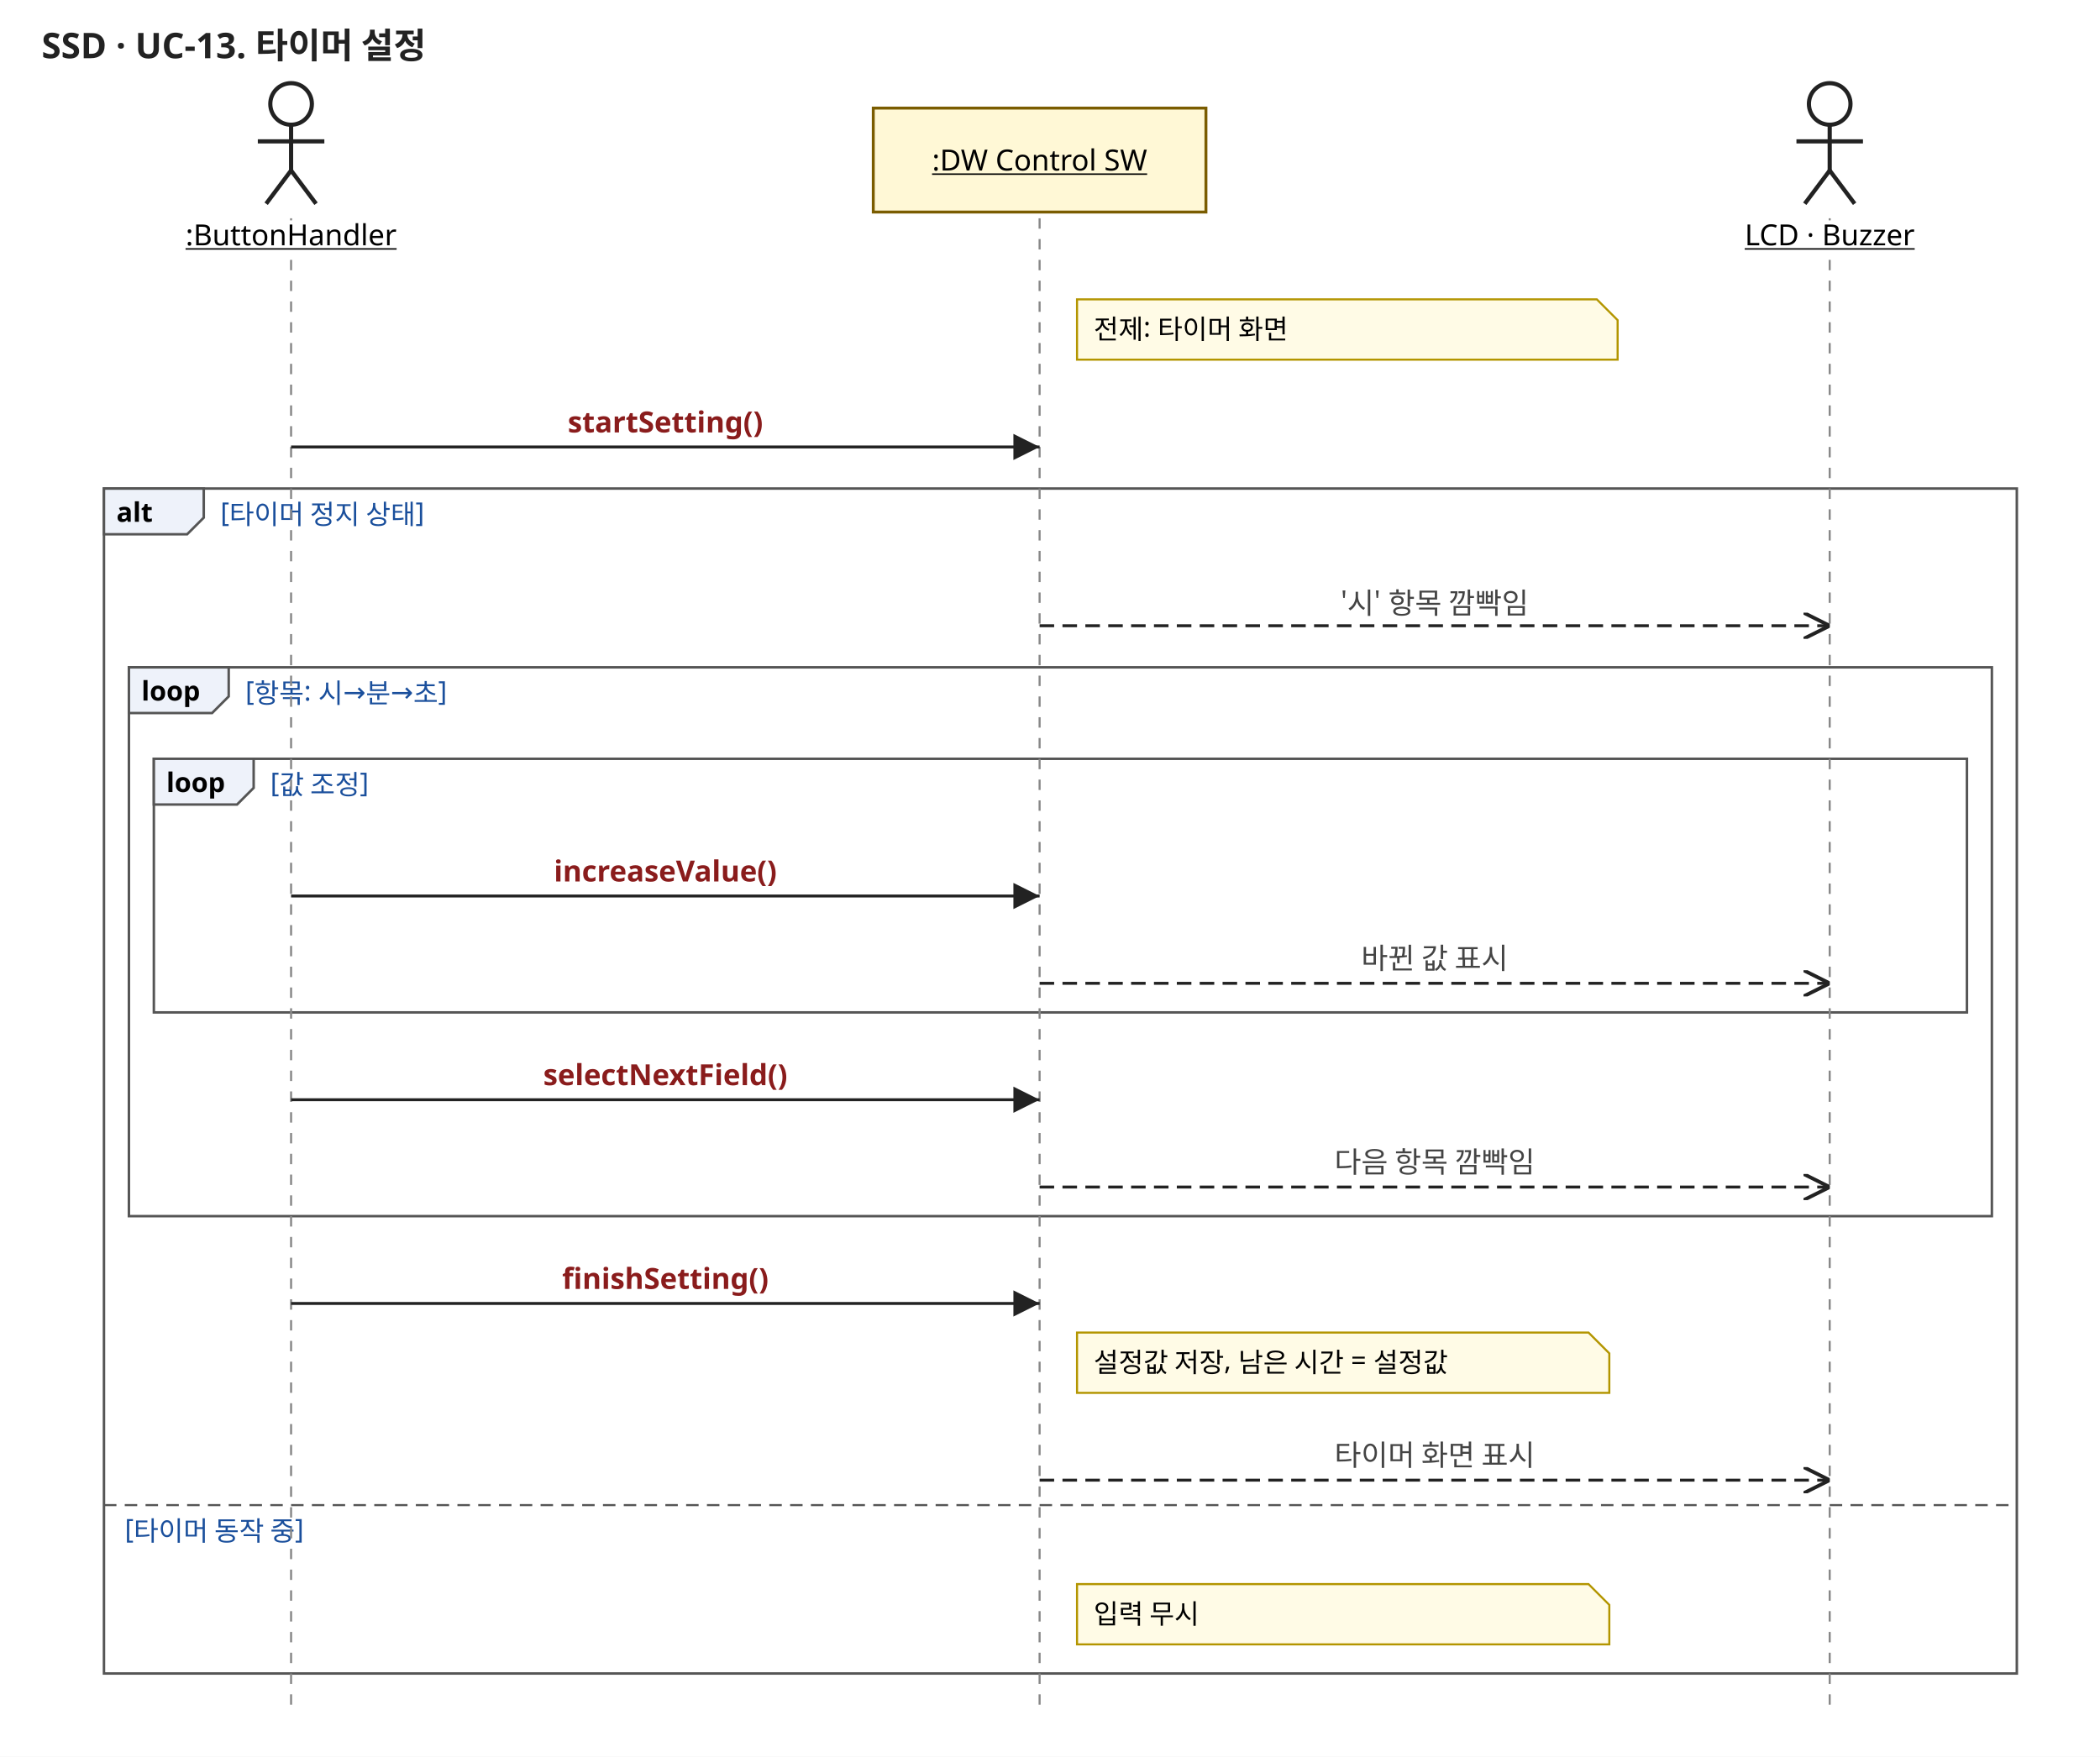
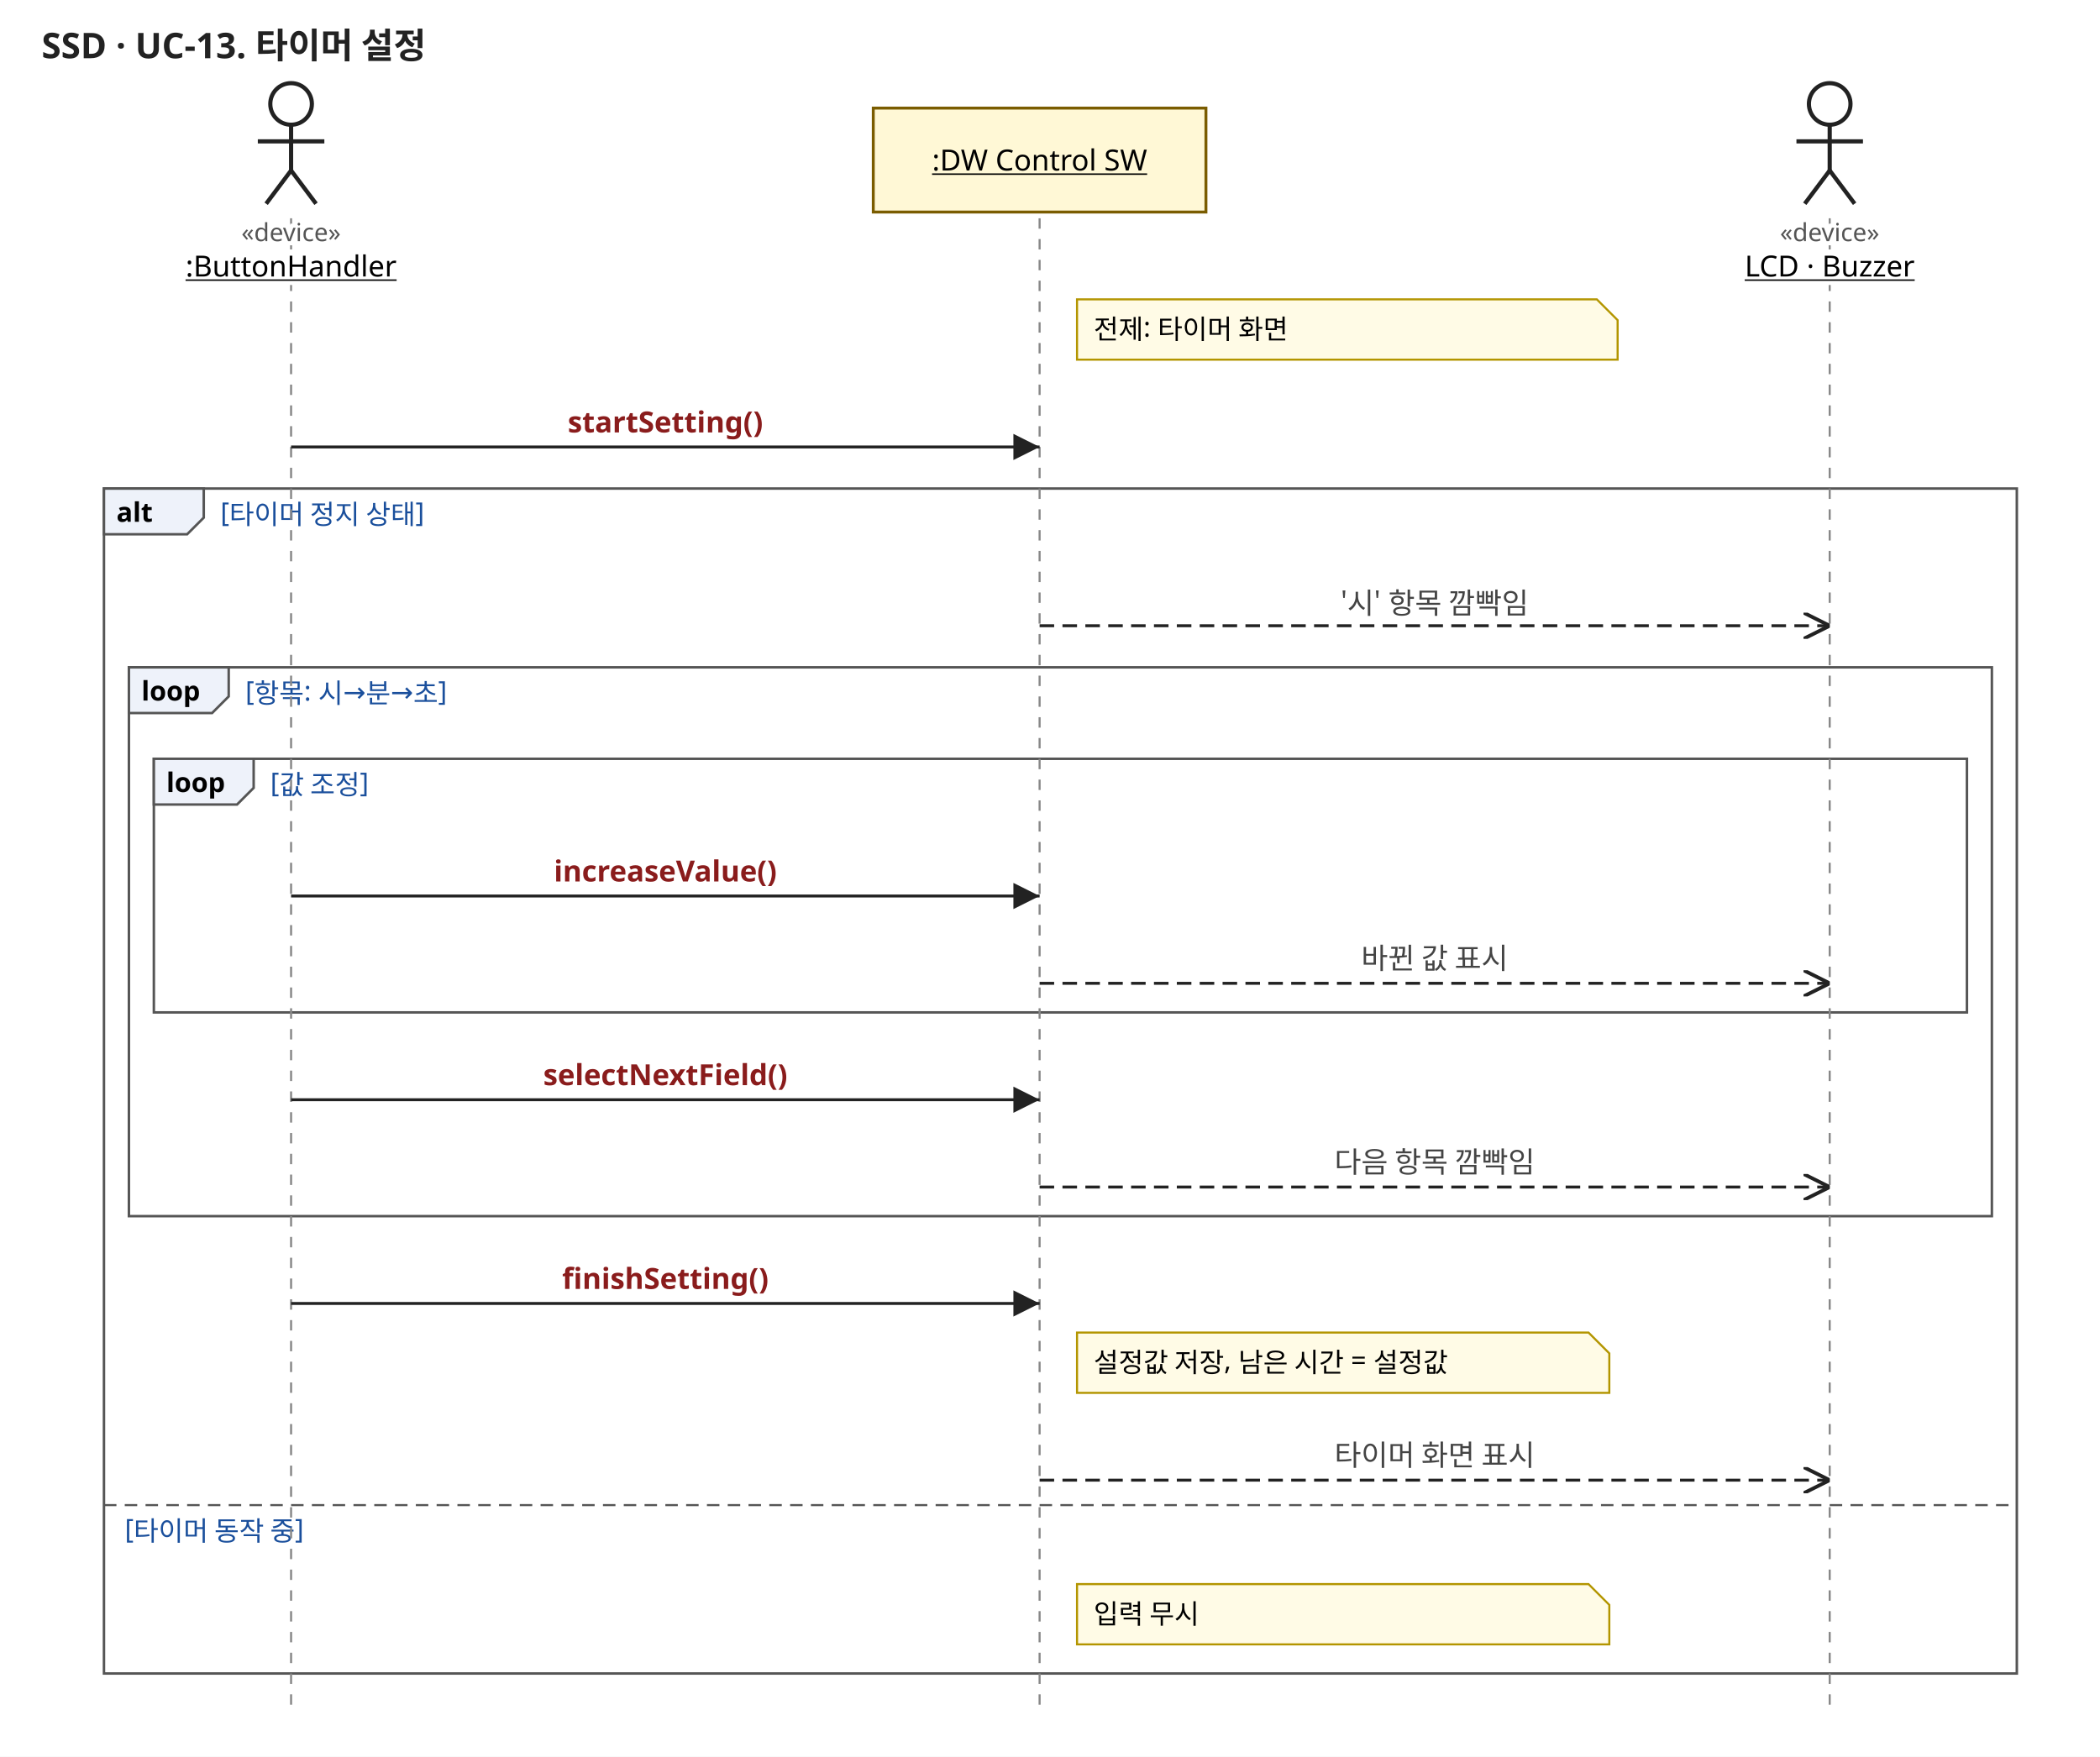
<svg xmlns="http://www.w3.org/2000/svg" width="1010" height="845" viewBox="0 0 1010 845" font-family="Malgun Gothic, Apple SD Gothic Neo, Noto Sans KR, WenQuanYi Zen Hei, sans-serif">
  <defs>
    <marker id="fill" viewBox="0 0 10 10" refX="10" refY="5" markerWidth="9" markerHeight="9" orient="auto">
      <path d="M0,0 L10,5 L0,10 z" fill="#222" />
    </marker>
    <marker id="open" viewBox="0 0 10 10" refX="10" refY="5" markerWidth="9" markerHeight="9" orient="auto">
      <path d="M0,0 L10,5 L0,10" fill="none" stroke="#222" stroke-width="1.4" />
    </marker>
  </defs>
  <rect width="1010" height="845" fill="#fff" />
  <text x="20" y="28" font-size="17" font-weight="bold" fill="#222">SSD · UC-13. 타이머 설정</text>
  <rect x="74" y="365" width="872" height="122" fill="none" stroke="#555" stroke-width="1.2" />
  <path d="M74,365 h48 v14 l-8,8 h-40 z" fill="#eef2fa" stroke="#555" stroke-width="1.2" />
  <text x="80" y="381" font-size="13" font-weight="bold">loop</text>
  <text x="130" y="381" font-size="13" fill="#1a4f9c">[값 조정]</text>
  <rect x="62" y="321" width="896" height="264" fill="none" stroke="#555" stroke-width="1.2" />
  <path d="M62,321 h48 v14 l-8,8 h-40 z" fill="#eef2fa" stroke="#555" stroke-width="1.2" />
  <text x="68" y="337" font-size="13" font-weight="bold">loop</text>
  <text x="118" y="337" font-size="13" fill="#1a4f9c">[항목: 시→분→초]</text>
  <rect x="50" y="235" width="920" height="570" fill="none" stroke="#555" stroke-width="1.2" />
  <path d="M50,235 h48 v14 l-8,8 h-40 z" fill="#eef2fa" stroke="#555" stroke-width="1.2" />
  <text x="56" y="251" font-size="13" font-weight="bold">alt</text>
  <text x="106" y="251" font-size="13" fill="#1a4f9c">[타이머 정지 상태]</text>
  <line x1="50" y1="724" x2="970" y2="724" stroke="#555" stroke-dasharray="6 4" />
  <text x="60" y="740" font-size="13" fill="#1a4f9c">[타이머 동작 중]</text>
  <line x1="140" y1="105" x2="140" y2="825" stroke="#888" stroke-dasharray="5 5" />
  <g stroke="#222" stroke-width="2" fill="none">
    <circle cx="140" cy="50" r="10" />
    <line x1="140" y1="60" x2="140" y2="82" />
    <line x1="124" y1="68" x2="156" y2="68" />
    <line x1="140" y1="82" x2="128" y2="98" />
    <line x1="140" y1="82" x2="152" y2="98" />
  </g>
-   <text x="140" y="118" text-anchor="middle" font-size="14" text-decoration="underline" stroke="#fff" stroke-width="4" paint-order="stroke">:ButtonHandler</text>
+   <text x="140" y="116" text-anchor="middle" font-size="12" fill="#555" stroke="#fff" stroke-width="4" paint-order="stroke">«device»</text>
+   <text x="140" y="133" text-anchor="middle" font-size="14" text-decoration="underline" stroke="#fff" stroke-width="4" paint-order="stroke">:ButtonHandler</text>
  <line x1="500" y1="105" x2="500" y2="825" stroke="#888" stroke-dasharray="5 5" />
  <rect x="420" y="52" width="160" height="50" fill="#fff8d6" stroke="#7a5c00" stroke-width="1.4" />
  <text x="500" y="82" text-anchor="middle" font-size="14" text-decoration="underline">:DW Control SW</text>
  <line x1="880" y1="105" x2="880" y2="825" stroke="#888" stroke-dasharray="5 5" />
  <g stroke="#222" stroke-width="2" fill="none">
    <circle cx="880" cy="50" r="10" />
    <line x1="880" y1="60" x2="880" y2="82" />
    <line x1="864" y1="68" x2="896" y2="68" />
    <line x1="880" y1="82" x2="868" y2="98" />
    <line x1="880" y1="82" x2="892" y2="98" />
  </g>
-   <text x="880" y="118" text-anchor="middle" font-size="14" text-decoration="underline" stroke="#fff" stroke-width="4" paint-order="stroke">LCD · Buzzer</text>
+   <text x="880" y="116" text-anchor="middle" font-size="12" fill="#555" stroke="#fff" stroke-width="4" paint-order="stroke">«device»</text>
+   <text x="880" y="133" text-anchor="middle" font-size="14" text-decoration="underline" stroke="#fff" stroke-width="4" paint-order="stroke">LCD · Buzzer</text>
  <path d="M518,144 h250 l10,10 v19 h-260 z" fill="#fffbe6" stroke="#b39500" />
  <text x="526" y="163" font-size="13">전제: 타이머 화면</text>
  <line x1="140" y1="215" x2="500" y2="215" stroke="#222" stroke-width="1.4" marker-end="url(#fill)" />
  <text x="320.0" y="208" text-anchor="middle" font-size="14" font-weight="bold" fill="#8a1c1c">startSetting()</text>
  <line x1="500" y1="301" x2="880" y2="301" stroke="#222" stroke-width="1.4" stroke-dasharray="7 4" marker-end="url(#open)" />
  <text x="690.0" y="294" text-anchor="middle" font-size="14" font-weight="normal" fill="#444">'시' 항목 깜빡임</text>
  <line x1="140" y1="431" x2="500" y2="431" stroke="#222" stroke-width="1.4" marker-end="url(#fill)" />
  <text x="320.0" y="424" text-anchor="middle" font-size="14" font-weight="bold" fill="#8a1c1c">increaseValue()</text>
  <line x1="500" y1="473" x2="880" y2="473" stroke="#222" stroke-width="1.4" stroke-dasharray="7 4" marker-end="url(#open)" />
  <text x="690.0" y="466" text-anchor="middle" font-size="14" font-weight="normal" fill="#444">바뀐 값 표시</text>
  <line x1="140" y1="529" x2="500" y2="529" stroke="#222" stroke-width="1.4" marker-end="url(#fill)" />
  <text x="320.0" y="522" text-anchor="middle" font-size="14" font-weight="bold" fill="#8a1c1c">selectNextField()</text>
  <line x1="500" y1="571" x2="880" y2="571" stroke="#222" stroke-width="1.4" stroke-dasharray="7 4" marker-end="url(#open)" />
  <text x="690.0" y="564" text-anchor="middle" font-size="14" font-weight="normal" fill="#444">다음 항목 깜빡임</text>
  <line x1="140" y1="627" x2="500" y2="627" stroke="#222" stroke-width="1.4" marker-end="url(#fill)" />
  <text x="320.0" y="620" text-anchor="middle" font-size="14" font-weight="bold" fill="#8a1c1c">finishSetting()</text>
  <path d="M518,641 h246 l10,10 v19 h-256 z" fill="#fffbe6" stroke="#b39500" />
  <text x="526" y="660" font-size="13">설정값 저장, 남은 시간 = 설정값</text>
  <line x1="500" y1="712" x2="880" y2="712" stroke="#222" stroke-width="1.4" stroke-dasharray="7 4" marker-end="url(#open)" />
  <text x="690.0" y="705" text-anchor="middle" font-size="14" font-weight="normal" fill="#444">타이머 화면 표시</text>
  <path d="M518,762 h246 l10,10 v19 h-256 z" fill="#fffbe6" stroke="#b39500" />
  <text x="526" y="781" font-size="13">입력 무시</text>
</svg>
